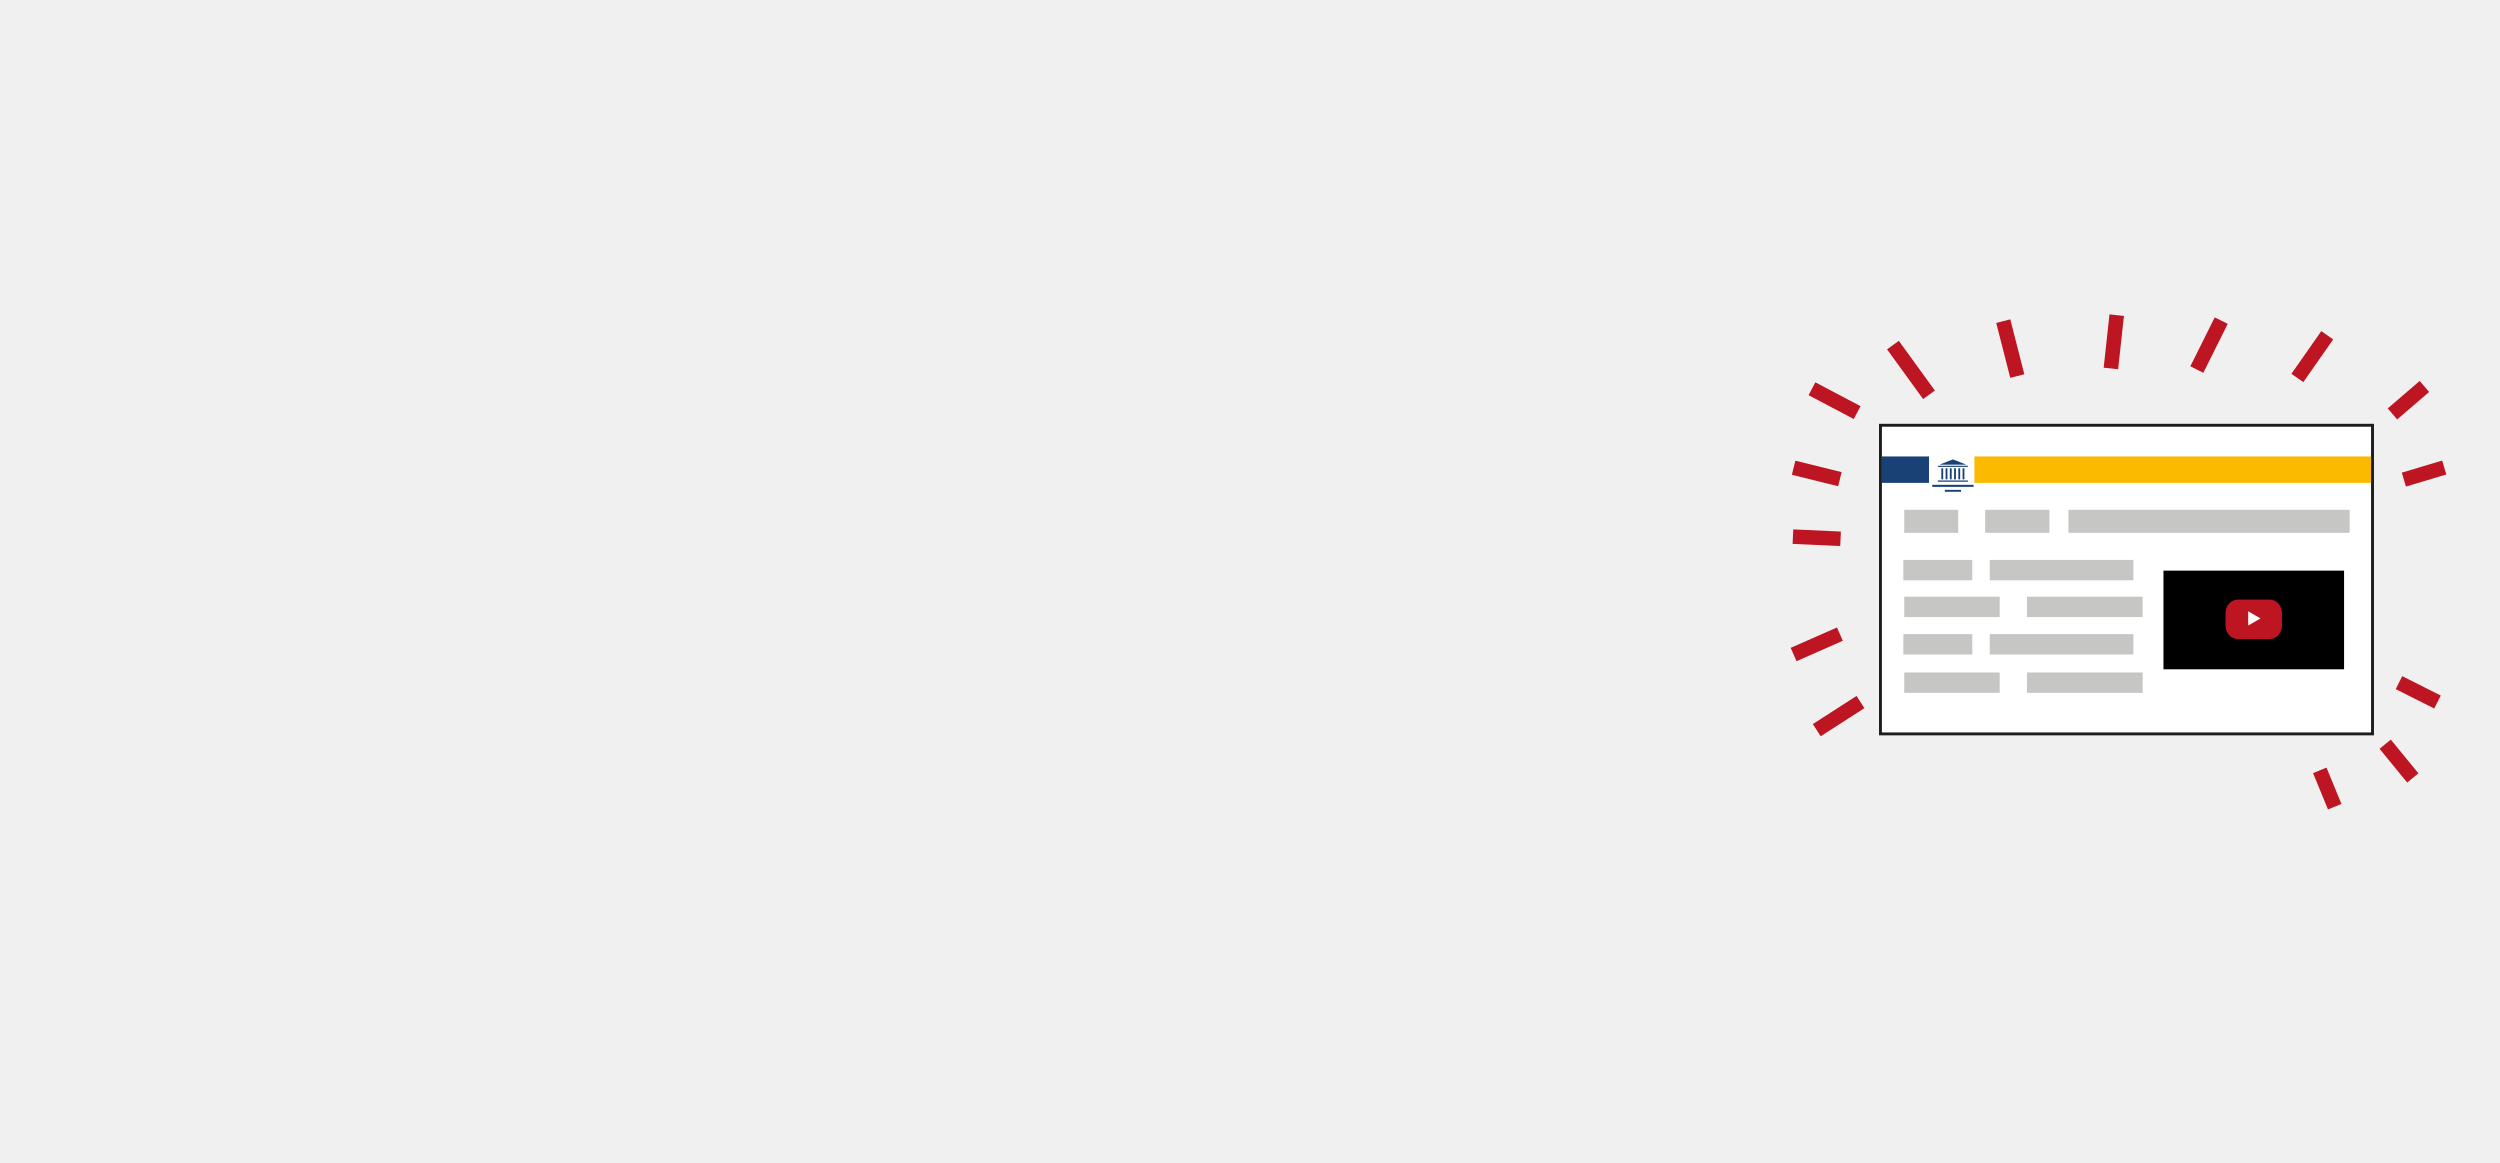
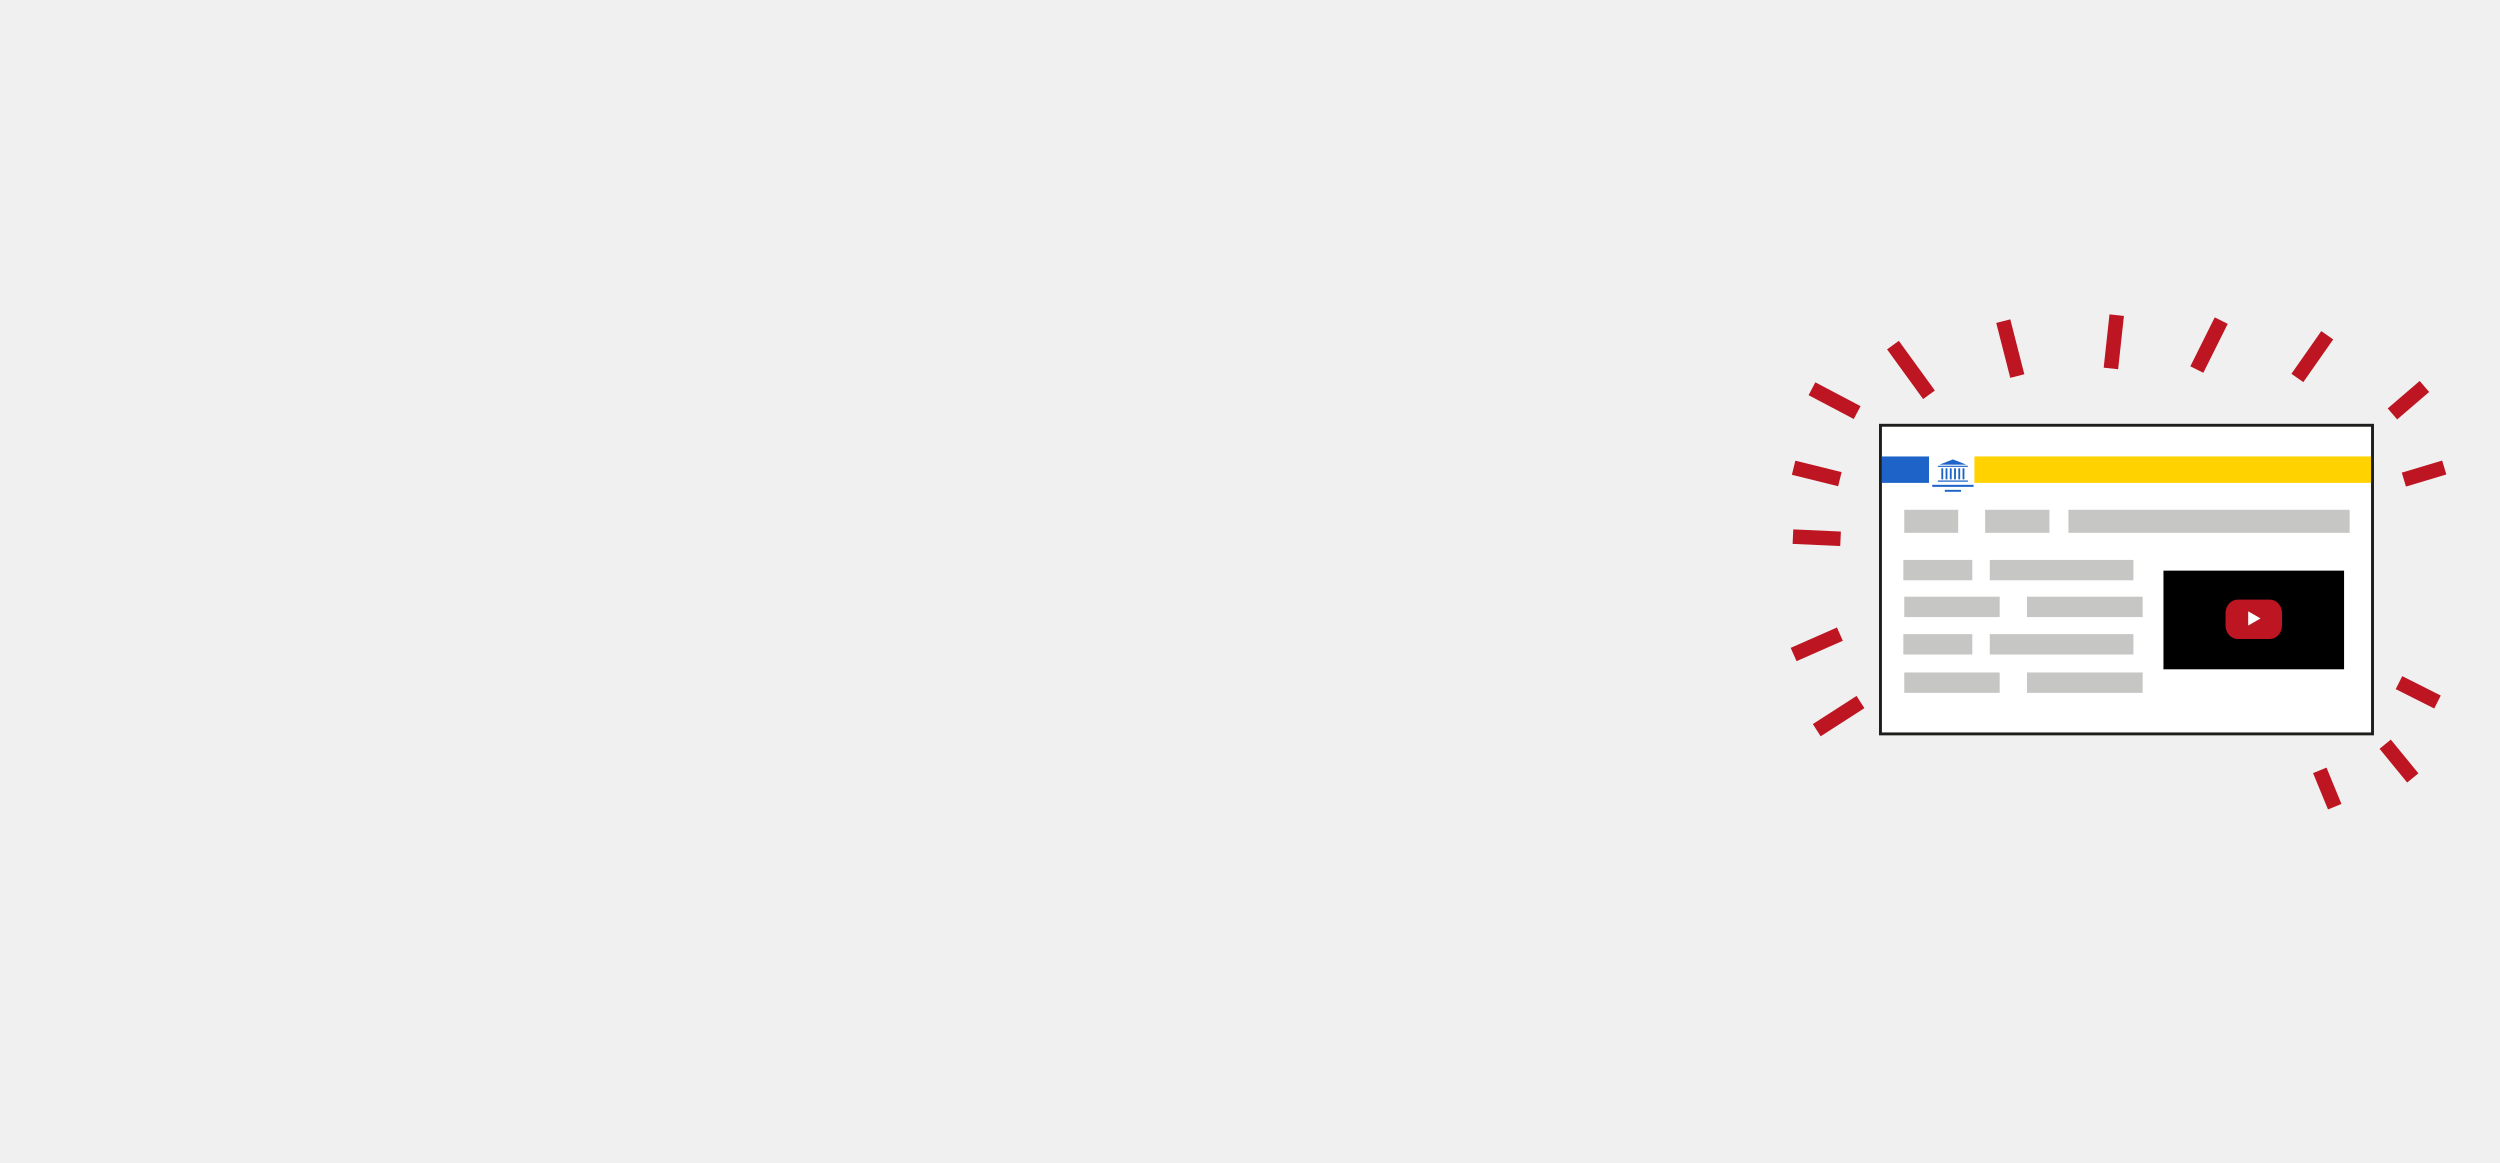
<svg xmlns="http://www.w3.org/2000/svg" version="1.1" width="860" height="400">
  <g id="slide">
    <g>
      <rect x="646.88" y="146.29" fill="#FFFFFF" width="169.27" height="106.17" />
      <path fill="#1D1D1B" d="M815.64,146.79v105.17H647.38V146.79H815.64 M816.64,145.79h-1H647.38h-1v1v105.17v1h1h168.27h1v-1     V146.79V145.79L816.64,145.79z" />
    </g>
-     <rect x="679.2" y="157.02" fill="#FBBA00" width="136.44" height="9.09" />
-     <rect x="647.38" y="157.02" fill="#1A4175" width="16.2" height="9.09" />
+     <rect x="679.2" y="157.02" fill="#FFD200" width="136.44" height="9.09" />
+     <rect x="647.38" y="157.02" fill="#1E64C8" width="16.2" height="9.09" />
    <g>
-       <rect x="666.61" y="165.28" fill="#1A4175" width="10.35" height="0.43" />
-       <rect x="666.61" y="160.22" fill="#1A4175" width="10.35" height="0.39" />
-       <rect x="664.69" y="166.78" fill="#1A4175" width="14.22" height="0.7" />
-       <rect x="669.01" y="168.51" fill="#1A4175" width="5.59" height="0.66" />
-       <polygon fill="#1A4175" points="671.8,158.03 667.15,159.85 676.43,159.85    " />
-       <rect x="667.82" y="161.09" fill="#1A4175" width="0.64" height="3.81" />
-       <rect x="669.28" y="161.09" fill="#1A4175" width="0.64" height="3.81" />
-       <rect x="670.74" y="161.09" fill="#1A4175" width="0.64" height="3.81" />
-       <rect x="672.2" y="161.09" fill="#1A4175" width="0.64" height="3.81" />
-       <rect x="673.66" y="161.09" fill="#1A4175" width="0.64" height="3.81" />
-       <rect x="675.12" y="161.09" fill="#1A4175" width="0.64" height="3.81" />
+       <rect x="666.61" y="165.28" fill="#1E64C8" width="10.35" height="0.43" />
+       <rect x="666.61" y="160.22" fill="#1E64C8" width="10.35" height="0.39" />
+       <rect x="664.69" y="166.78" fill="#1E64C8" width="14.22" height="0.7" />
+       <rect x="669.01" y="168.51" fill="#1E64C8" width="5.59" height="0.66" />
+       <polygon fill="#1E64C8" points="671.8,158.03 667.15,159.85 676.43,159.85    " />
+       <rect x="667.82" y="161.09" fill="#1E64C8" width="0.64" height="3.81" />
+       <rect x="669.28" y="161.09" fill="#1E64C8" width="0.64" height="3.81" />
+       <rect x="670.74" y="161.09" fill="#1E64C8" width="0.64" height="3.81" />
+       <rect x="672.2" y="161.09" fill="#1E64C8" width="0.64" height="3.81" />
+       <rect x="673.66" y="161.09" fill="#1E64C8" width="0.64" height="3.81" />
+       <rect x="675.12" y="161.09" fill="#1E64C8" width="0.64" height="3.81" />
    </g>
    <rect x="697.28" y="205.26" fill="#C6C6C5" width="39.79" height="7.01" />
    <rect x="655.06" y="205.26" fill="#C6C6C5" width="32.83" height="7.01" />
    <rect x="654.75" y="192.61" fill="#C6C6C5" width="23.72" height="7.01" />
    <rect x="684.48" y="192.61" fill="#C6C6C5" width="49.41" height="7.01" />
    <rect x="655.06" y="175.37" fill="#C6C6C5" width="18.56" height="7.92" />
    <rect x="682.89" y="175.37" fill="#C6C6C5" width="22.12" height="7.92" />
    <rect x="711.53" y="175.37" fill="#C6C6C5" width="96.75" height="7.92" />
    <rect x="654.75" y="218.14" fill="#C6C6C5" width="23.72" height="7.01" />
    <rect x="684.48" y="218.14" fill="#C6C6C5" width="49.41" height="7.01" />
    <rect x="697.28" y="231.33" fill="#C6C6C5" width="39.79" height="7.01" />
    <rect x="655.06" y="231.33" fill="#C6C6C5" width="32.83" height="7.01" />
    <g>
      <rect x="744.23" y="196.3" width="62.13" height="33.94" />
      <path fill="#BD1622" d="M785.01,215.16c0,2.58-1.89,4.66-4.21,4.66h-11.01c-2.33,0-4.21-2.09-4.21-4.66v-4.24         c0-2.58,1.89-4.66,4.21-4.66h11.01c2.33,0,4.21,2.09,4.21,4.66V215.16z" />
      <polygon fill="#FFFFFF" points="773.38,210.29 777.62,212.74 773.38,215.19   " />
    </g>
  </g>
  <g id="highlights">
    <line fill="none" stroke="#BD1622" stroke-width="5" stroke-miterlimit="10" x1="651.17" y1="118.71" x2="663.57" y2="135.81" />
    <line fill="none" stroke="#BD1622" stroke-width="5" stroke-miterlimit="10" x1="689.12" y1="110.47" x2="693.95" y2="129.36" />
    <line fill="none" stroke="#BD1622" stroke-width="5" stroke-miterlimit="10" x1="728.15" y1="108.41" x2="726.15" y2="126.75" />
    <line fill="none" stroke="#BD1622" stroke-width="5" stroke-miterlimit="10" x1="764.1" y1="110.29" x2="755.71" y2="127.13" />
    <line fill="none" stroke="#BD1622" stroke-width="5" stroke-miterlimit="10" x1="800.57" y1="115.33" x2="790.29" y2="130.02" />
    <line fill="none" stroke="#BD1622" stroke-width="5" stroke-miterlimit="10" x1="638.86" y1="141.93" x2="623.31" y2="133.73" />
    <line fill="none" stroke="#BD1622" stroke-width="5" stroke-miterlimit="10" x1="632.92" y1="164.84" x2="617" y2="160.9" />
    <line fill="none" stroke="#BD1622" stroke-width="5" stroke-miterlimit="10" x1="633.15" y1="185.35" x2="616.77" y2="184.6" />
    <line fill="none" stroke="#BD1622" stroke-width="5" stroke-miterlimit="10" x1="632.92" y1="218.14" x2="617" y2="225.15" />
    <line fill="none" stroke="#BD1622" stroke-width="5" stroke-miterlimit="10" x1="640" y1="241.5" x2="624.96" y2="251.18" />
    <line fill="none" stroke="#BD1622" stroke-width="5" stroke-miterlimit="10" x1="798" y1="265" x2="803.14" y2="277.5" />
    <line fill="none" stroke="#BD1622" stroke-width="5" stroke-miterlimit="10" x1="820.5" y1="256" x2="830" y2="267.61" />
    <line fill="none" stroke="#BD1622" stroke-width="5" stroke-miterlimit="10" x1="825.25" y1="234.83" x2="838.5" y2="241.5" />
    <line fill="none" stroke="#BD1622" stroke-width="5" stroke-miterlimit="10" x1="823" y1="142.39" x2="834" y2="132.94" />
    <line fill="none" stroke="#BD1622" stroke-width="5" stroke-miterlimit="10" x1="826.93" y1="164.98" x2="840.82" y2="160.82" />
  </g>
</svg>
